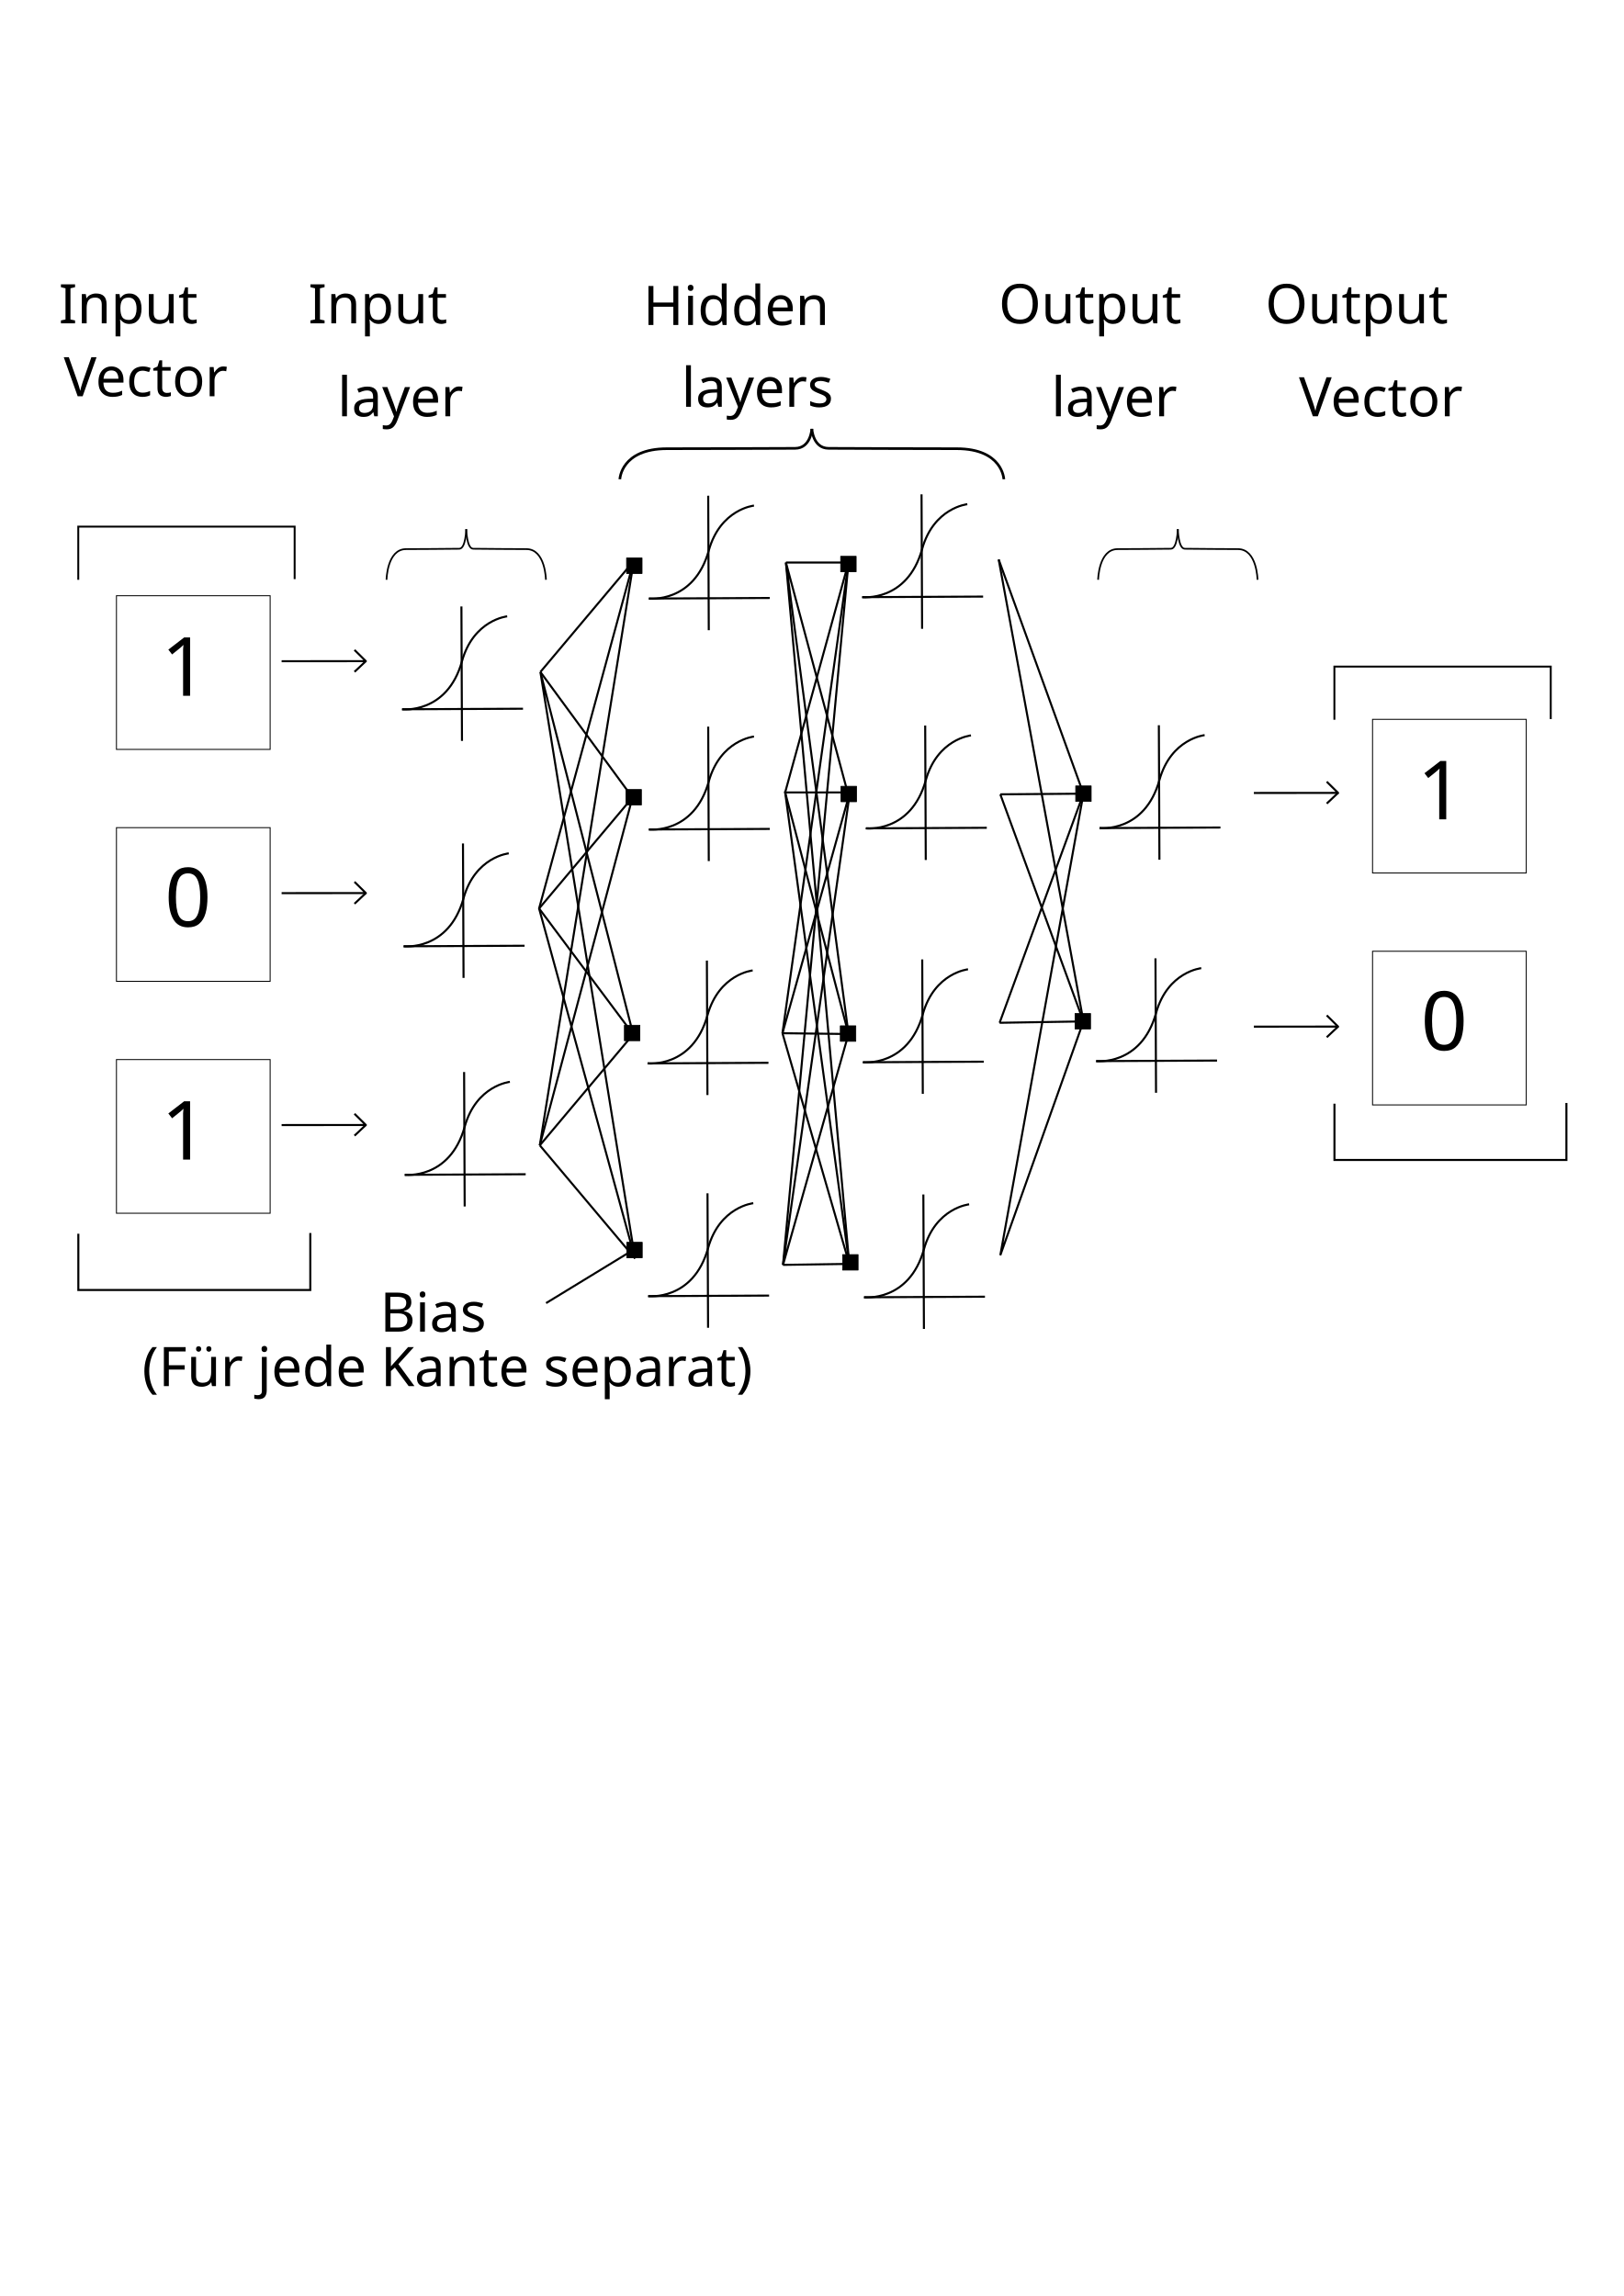
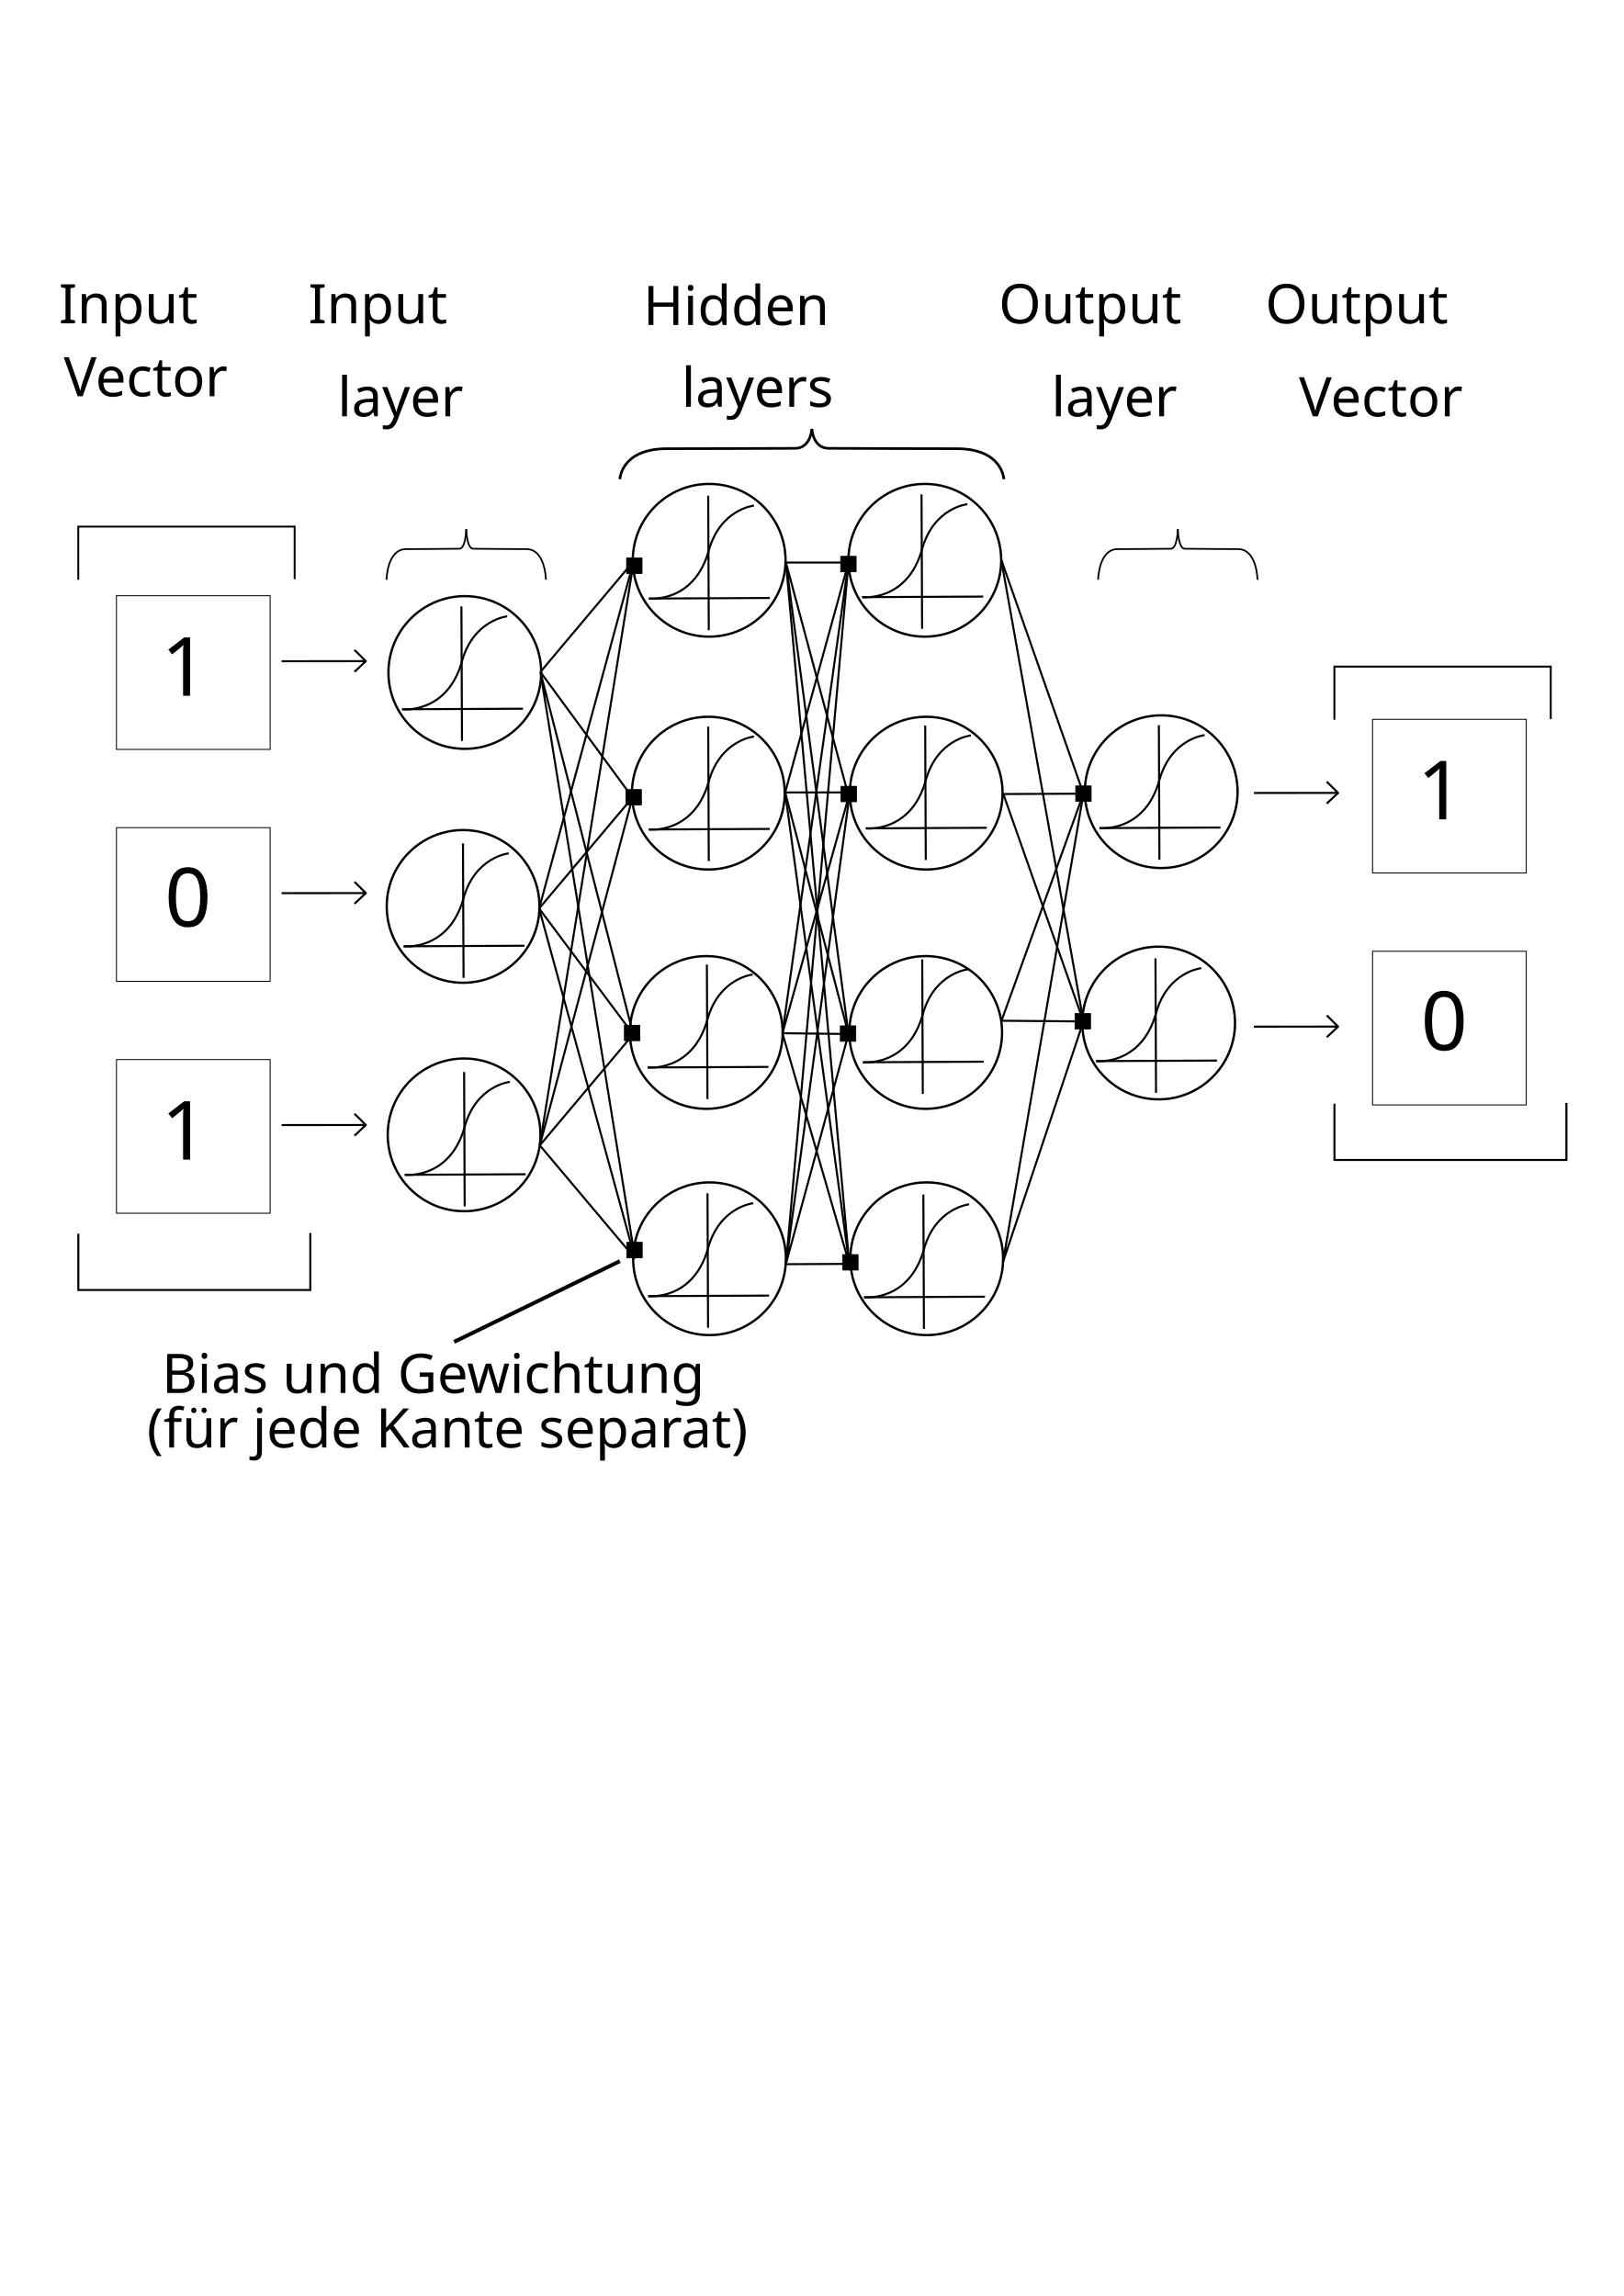
<svg xmlns="http://www.w3.org/2000/svg" id="svg8" version="1.1" viewBox="0 0 210 297" height="297mm" width="210mm">
  <defs id="defs2" />
  <g id="layer1">
    <ellipse id="path10" cx="60" cy="87" style="fill:none;fill-opacity:1;stroke:#000000;stroke-width:0.488;stroke-miterlimit:4;stroke-dasharray:none;stroke-opacity:1" r="9.756" />
    <ellipse id="path10-0" cx="60" cy="117" style="fill:none;fill-opacity:1;stroke:#000000;stroke-width:0.488;stroke-miterlimit:4;stroke-dasharray:none;stroke-opacity:1" r="9.756" />
    <ellipse id="path10-7" cx="60" cy="147" style="fill:none;fill-opacity:1;stroke:#000000;stroke-width:0.488;stroke-miterlimit:4;stroke-dasharray:none;stroke-opacity:1" r="9.756" />
    <flowRoot xml:space="preserve" id="flowRoot4541" style="font-style:normal;font-weight:normal;font-size:40px;line-height:1;font-family:sans-serif;letter-spacing:0px;word-spacing:0px;fill:#000000;fill-opacity:1;stroke:none" transform="scale(0.2645833)">
      <flowRegion id="flowRegion4543">
        <rect id="rect4545" width="68.571" height="40" x="198.571" y="221.091" />
      </flowRegion>
      <flowPara id="flowPara4547">Input </flowPara>
    </flowRoot>
    <text xml:space="preserve" style="font-style:normal;font-weight:normal;font-size:12.031px;line-height:1;font-family:sans-serif;letter-spacing:0px;word-spacing:0px;fill:#000000;fill-opacity:1;stroke:none;stroke-width:0.301" x="59.606" y="41.823" id="text4551">
      <tspan id="tspan4549" x="60.73" y="41.823" style="font-style:normal;font-variant:normal;font-weight:normal;font-stretch:normal;font-size:7.056px;line-height:0;font-family:sans-serif;-inkscape-font-specification:'sans-serif, Normal';font-variant-ligatures:normal;font-variant-caps:normal;font-variant-numeric:normal;font-feature-settings:normal;text-align:center;writing-mode:lr-tb;text-anchor:middle;stroke-width:0.301">Input </tspan>
      <tspan x="59.606" y="53.853" style="font-style:normal;font-variant:normal;font-weight:normal;font-stretch:normal;font-size:7.056px;line-height:0;font-family:sans-serif;-inkscape-font-specification:'sans-serif, Normal';font-variant-ligatures:normal;font-variant-caps:normal;font-variant-numeric:normal;font-feature-settings:normal;text-align:center;writing-mode:lr-tb;text-anchor:middle;stroke-width:0.301" id="tspan4553">layer</tspan>
    </text>
    <path style="fill:none;stroke:#000000;stroke-width:0.247px;stroke-linecap:butt;stroke-linejoin:miter;stroke-opacity:1" d="m 10.123,75 v -6.877 h 27.984 v 6.789" id="path4555" />
    <path style="fill:none;stroke:#000000;stroke-width:0.265px;stroke-linecap:butt;stroke-linejoin:miter;stroke-opacity:1" d="m 40.132,159.496 v 7.372 h -30 v -7.278" id="path4555-5" />
    <rect style="fill:none;fill-opacity:1;stroke:#000000;stroke-width:0.122;stroke-miterlimit:4;stroke-dasharray:none;stroke-opacity:1" id="rect4591" width="19.878" height="19.878" x="15.061" y="77.061" />
    <rect style="fill:none;fill-opacity:1;stroke:#000000;stroke-width:0.122;stroke-miterlimit:4;stroke-dasharray:none;stroke-opacity:1" id="rect4591-4" width="19.878" height="19.878" x="15.061" y="107.061" />
    <rect style="fill:none;fill-opacity:1;stroke:#000000;stroke-width:0.122;stroke-miterlimit:4;stroke-dasharray:none;stroke-opacity:1" id="rect4591-8" width="19.878" height="19.878" x="15.061" y="137.061" />
    <text xml:space="preserve" style="font-style:normal;font-weight:normal;font-size:10.583px;line-height:1;font-family:sans-serif;letter-spacing:0px;word-spacing:0px;fill:#000000;fill-opacity:1;stroke:none;stroke-width:0.265" x="20.837" y="90" id="text4616">
      <tspan id="tspan4614" x="20.837" y="90" style="stroke-width:0.265">1</tspan>
    </text>
    <text xml:space="preserve" style="font-style:normal;font-weight:normal;font-size:10.583px;line-height:1;font-family:sans-serif;letter-spacing:0px;word-spacing:0px;fill:#000000;fill-opacity:1;stroke:none;stroke-width:0.265" x="21.302" y="119.85" id="text4620">
      <tspan id="tspan4618" x="21.302" y="119.85" style="font-size:10.583px;stroke-width:0.265">0</tspan>
    </text>
    <text xml:space="preserve" style="font-style:normal;font-weight:normal;font-size:10.583px;line-height:1;font-family:sans-serif;letter-spacing:0px;word-spacing:0px;fill:#000000;fill-opacity:1;stroke:none;stroke-width:0.265" x="20.837" y="150" id="text4624">
      <tspan id="tspan4622" x="20.837" y="150" style="stroke-width:0.265">1</tspan>
    </text>
    <text xml:space="preserve" style="font-style:normal;font-weight:normal;font-size:9.438px;line-height:1;font-family:sans-serif;letter-spacing:0px;word-spacing:0px;fill:#000000;fill-opacity:1;stroke:none;stroke-width:0.236" x="24.978" y="41.823" id="text4628">
      <tspan id="tspan4626" x="26.102" y="41.823" style="font-style:normal;font-variant:normal;font-weight:normal;font-stretch:normal;font-size:7.056px;font-family:sans-serif;-inkscape-font-specification:'sans-serif, Normal';font-variant-ligatures:normal;font-variant-caps:normal;font-variant-numeric:normal;font-feature-settings:normal;text-align:center;writing-mode:lr-tb;text-anchor:middle;stroke-width:0.236">Input </tspan>
      <tspan x="24.978" y="51.26" style="font-style:normal;font-variant:normal;font-weight:normal;font-stretch:normal;font-size:7.056px;font-family:sans-serif;-inkscape-font-specification:'sans-serif, Normal';font-variant-ligatures:normal;font-variant-caps:normal;font-variant-numeric:normal;font-feature-settings:normal;text-align:center;writing-mode:lr-tb;text-anchor:middle;stroke-width:0.236" id="tspan4630">Vector</tspan>
    </text>
    <ellipse id="path10-2" cx="91.635" cy="102.34" style="fill:none;fill-opacity:1;stroke:#000000;stroke-width:0.488;stroke-miterlimit:4;stroke-dasharray:none;stroke-opacity:1" r="9.756" />
    <ellipse id="path10-0-7" cx="91.635" cy="132.34" style="fill:none;fill-opacity:1;stroke:#000000;stroke-width:0.488;stroke-miterlimit:4;stroke-dasharray:none;stroke-opacity:1" r="9.756" />
    <ellipse id="path10-7-7" cx="91.635" cy="162.34" style="fill:none;fill-opacity:1;stroke:#000000;stroke-width:0.488;stroke-miterlimit:4;stroke-dasharray:none;stroke-opacity:1" r="9.756" />
    <ellipse id="path10-9" cx="119.55" cy="102.34" style="fill:none;fill-opacity:1;stroke:#000000;stroke-width:0.488;stroke-miterlimit:4;stroke-dasharray:none;stroke-opacity:1" r="9.756" />
    <ellipse id="path10-0-8" cx="119.55" cy="132.34" style="fill:none;fill-opacity:1;stroke:#000000;stroke-width:0.488;stroke-miterlimit:4;stroke-dasharray:none;stroke-opacity:1" r="9.756" />
    <ellipse id="path10-7-1" cx="119.55" cy="162.34" style="fill:none;fill-opacity:1;stroke:#000000;stroke-width:0.488;stroke-miterlimit:4;stroke-dasharray:none;stroke-opacity:1" r="9.756" />
    <ellipse id="path10-2-0" cx="91.635" cy="72.262" style="fill:none;fill-opacity:1;stroke:#000000;stroke-width:0.488;stroke-miterlimit:4;stroke-dasharray:none;stroke-opacity:1" r="9.756" />
    <ellipse id="path10-9-7" cx="119.55" cy="72.262" style="fill:none;fill-opacity:1;stroke:#000000;stroke-width:0.488;stroke-miterlimit:4;stroke-dasharray:none;stroke-opacity:1" r="9.756" />
    <path style="fill:none;stroke:#000000;stroke-width:0.265px;stroke-linecap:butt;stroke-linejoin:miter;stroke-opacity:1" d="M 69.892,86.921 81.97,72.561" id="path4700" />
    <path style="fill:none;stroke:#000000;stroke-width:0.265px;stroke-linecap:butt;stroke-linejoin:miter;stroke-opacity:1" d="M 69.724,117.518 81.802,103.158" id="path4700-6" />
    <path style="fill:none;stroke:#000000;stroke-width:0.265px;stroke-linecap:butt;stroke-linejoin:miter;stroke-opacity:1" d="M 69.816,148.157 81.894,133.797" id="path4700-0" />
    <path style="fill:none;stroke:#000000;stroke-width:0.265px;stroke-linecap:butt;stroke-linejoin:miter;stroke-opacity:1" d="M 69.892,86.921 81.802,103.158" id="path4738" />
    <path style="fill:none;stroke:#000000;stroke-width:0.265px;stroke-linecap:butt;stroke-linejoin:miter;stroke-opacity:1" d="M 69.724,117.518 Z" id="path4740" />
    <path style="fill:none;stroke:#000000;stroke-width:0.265px;stroke-linecap:butt;stroke-linejoin:miter;stroke-opacity:1" d="m 69.724,117.518 12.17,16.279" id="path4742" />
    <path style="fill:none;stroke:#000000;stroke-width:0.265px;stroke-linecap:butt;stroke-linejoin:miter;stroke-opacity:1" d="M 69.816,148.157 82.128,162.784" id="path4744" />
    <path style="fill:none;stroke:#000000;stroke-width:0.265px;stroke-linecap:butt;stroke-linejoin:miter;stroke-opacity:1" d="M 81.894,133.797 69.892,86.921 82.128,162.784" id="path4746" />
    <path style="fill:none;stroke:#000000;stroke-width:0.265px;stroke-linecap:butt;stroke-linejoin:miter;stroke-opacity:1" d="M 81.97,72.561 69.724,117.518 82.128,162.784" id="path4748" />
    <path style="fill:none;stroke:#000000;stroke-width:0.265px;stroke-linecap:butt;stroke-linejoin:miter;stroke-opacity:1" d="M 69.816,148.157 81.802,103.158" id="path4750" />
    <path style="fill:none;stroke:#000000;stroke-width:0.265px;stroke-linecap:butt;stroke-linejoin:miter;stroke-opacity:1" d="M 69.816,148.157 81.97,72.561" id="path4752" />
    <path style="fill:none;stroke:#000000;stroke-width:0.265px;stroke-linecap:butt;stroke-linejoin:miter;stroke-opacity:1" d="m 101.648,72.767 h 8.091" id="path4754" />
    <path style="fill:none;stroke:#000000;stroke-width:0.265px;stroke-linecap:butt;stroke-linejoin:miter;stroke-opacity:1" d="m 109.841,103.312 -8.193,-30.545 8.091,60.989" id="path4756" />
    <path style="fill:none;stroke:#000000;stroke-width:0.265px;stroke-linecap:butt;stroke-linejoin:miter;stroke-opacity:1" d="m 101.648,72.767 8.193,90.725" id="path4758" />
    <path style="fill:none;stroke:#000000;stroke-width:0.265px;stroke-linecap:butt;stroke-linejoin:miter;stroke-opacity:1" d="m 101.547,102.503 8.193,-29.736" id="path4760" />
    <path style="fill:none;stroke:#000000;stroke-width:0.265px;stroke-linecap:butt;stroke-linejoin:miter;stroke-opacity:1" d="M 109.917,102.503 H 101.547 l 8.193,31.253" id="path4762" />
    <path style="fill:none;stroke:#000000;stroke-width:0.265px;stroke-linecap:butt;stroke-linejoin:miter;stroke-opacity:1" d="m 101.547,102.503 8.294,60.989" id="path4764" />
    <path style="fill:none;stroke:#000000;stroke-width:0.265px;stroke-linecap:butt;stroke-linejoin:miter;stroke-opacity:1" d="m 109.74,133.756 -8.541,-0.104 v 0" id="path4766" />
    <path style="fill:none;stroke:#000000;stroke-width:0.265px;stroke-linecap:butt;stroke-linejoin:miter;stroke-opacity:1" d="m 101.199,133.652 8.718,-31.149" id="path4768" />
    <path style="fill:none;stroke:#000000;stroke-width:0.265px;stroke-linecap:butt;stroke-linejoin:miter;stroke-opacity:1" d="m 101.199,133.652 8.541,-60.885" id="path4770" />
-     <path style="fill:none;stroke:#000000;stroke-width:0.265px;stroke-linecap:butt;stroke-linejoin:miter;stroke-opacity:1" d="m 101.199,133.652 8.642,29.84 -8.57,0.126 v 0" id="path4772" />
-     <path style="fill:none;stroke:#000000;stroke-width:0.265px;stroke-linecap:butt;stroke-linejoin:miter;stroke-opacity:1" d="m 109.74,133.756 -8.469,29.862 8.646,-61.115" id="path4774" />
-     <path style="fill:none;stroke:#000000;stroke-width:0.265px;stroke-linecap:butt;stroke-linejoin:miter;stroke-opacity:1" d="m 101.27,163.618 8.469,-90.851" id="path4776" />
+     <path style="fill:none;stroke:#000000;stroke-width:0.265px;stroke-linecap:butt;stroke-linejoin:miter;stroke-opacity:1" d="m 101.199,133.652 8.642,29.84 -8.272,0.038" id="path4772" />
+     <path style="fill:none;stroke:#000000;stroke-width:0.265px;stroke-linecap:butt;stroke-linejoin:miter;stroke-opacity:1" d="m 109.74,133.756 -8.078,29.669 8.255,-60.922" id="path4774" />
+     <path style="fill:none;stroke:#000000;stroke-width:0.265px;stroke-linecap:butt;stroke-linejoin:miter;stroke-opacity:1" d="m 101.662,163.425 8.078,-90.658" id="path4776" />
    <path style="fill:none;stroke:#000000;stroke-width:0.341px;stroke-linecap:butt;stroke-linejoin:miter;stroke-opacity:1" d="m 80.17,61.994 c 0,0 0.135,-3.952 6.089,-3.952 4.107,0 12.047,-0.03 16.576,-0.048 2.036,-0.008 2.165,-2.523 2.165,-2.523" id="path4782" />
    <path style="fill:none;stroke:#000000;stroke-width:0.341px;stroke-linecap:butt;stroke-linejoin:miter;stroke-opacity:1" d="m 129.83,61.994 c 0,0 -0.135,-3.952 -6.089,-3.952 -4.108,0 -12.047,-0.03 -16.576,-0.048 C 105.129,57.986 105,55.471 105,55.471" id="path4782-0" />
    <text xml:space="preserve" style="font-style:normal;font-weight:normal;font-size:10.583px;line-height:1;font-family:sans-serif;letter-spacing:0px;word-spacing:0px;fill:#000000;fill-opacity:1;stroke:none;stroke-width:0.265" x="104.846" y="42.04" id="text4806">
      <tspan id="tspan4804" x="104.846" y="42.04" style="font-style:normal;font-variant:normal;font-weight:normal;font-stretch:normal;font-size:7.056px;font-family:sans-serif;-inkscape-font-specification:'sans-serif, Normal';font-variant-ligatures:normal;font-variant-caps:normal;font-variant-numeric:normal;font-feature-settings:normal;text-align:center;writing-mode:lr-tb;text-anchor:middle;stroke-width:0.265">Hidden</tspan>
      <tspan x="104.846" y="52.623" style="font-style:normal;font-variant:normal;font-weight:normal;font-stretch:normal;font-size:7.056px;font-family:sans-serif;-inkscape-font-specification:'sans-serif, Normal';font-variant-ligatures:normal;font-variant-caps:normal;font-variant-numeric:normal;font-feature-settings:normal;text-align:center;writing-mode:lr-tb;text-anchor:middle;stroke-width:0.265" id="tspan4808">layers</tspan>
    </text>
    <ellipse id="path10-70" cx="150" cy="102.34" style="fill:none;fill-opacity:1;stroke:#000000;stroke-width:0.488;stroke-miterlimit:4;stroke-dasharray:none;stroke-opacity:1" r="9.756" />
    <ellipse id="path10-04" cx="150" cy="132.34" style="fill:none;fill-opacity:1;stroke:#000000;stroke-width:0.488;stroke-miterlimit:4;stroke-dasharray:none;stroke-opacity:1" r="9.756" />
-     <path style="fill:none;stroke:#000000;stroke-width:0.265px;stroke-linecap:butt;stroke-linejoin:miter;stroke-opacity:1" d="m 129.375,102.75 10.75,-0.083 v 0" id="path184" />
-     <path style="fill:none;stroke:#000000;stroke-width:0.265px;stroke-linecap:butt;stroke-linejoin:miter;stroke-opacity:1" d="M 129.165,72.376 140.125,102.667" id="path186" />
-     <path style="fill:none;stroke:#000000;stroke-width:0.265px;stroke-linecap:butt;stroke-linejoin:miter;stroke-opacity:1" d="m 129.283,132.303 10.842,-0.177" id="path188" />
-     <path style="fill:none;stroke:#000000;stroke-width:0.265px;stroke-linecap:butt;stroke-linejoin:miter;stroke-opacity:1" d="M 129.283,132.303 140.125,102.667" id="path190" />
-     <path style="fill:none;stroke:#000000;stroke-width:0.265px;stroke-linecap:butt;stroke-linejoin:miter;stroke-opacity:1" d="M 140.125,132.126 129.375,162.375 l 10.75,-59.708" id="path192" />
-     <path style="fill:none;stroke:#000000;stroke-width:0.265px;stroke-linecap:butt;stroke-linejoin:miter;stroke-opacity:1" d="m 129.165,72.376 10.96,59.751" id="path194" />
+     <path style="fill:none;stroke:#000000;stroke-width:0.265px;stroke-linecap:butt;stroke-linejoin:miter;stroke-opacity:1" d="m 129.615,102.715 10.51,-0.048 v 0" id="path184" />
+     <path style="fill:none;stroke:#000000;stroke-width:0.265px;stroke-linecap:butt;stroke-linejoin:miter;stroke-opacity:1" d="M 129.492,72.387 140.125,102.667" id="path186" />
+     <path style="fill:none;stroke:#000000;stroke-width:0.265px;stroke-linecap:butt;stroke-linejoin:miter;stroke-opacity:1" d="m 129.531,132.038 10.594,0.088" id="path188" />
+     <path style="fill:none;stroke:#000000;stroke-width:0.265px;stroke-linecap:butt;stroke-linejoin:miter;stroke-opacity:1" d="M 129.531,132.038 140.125,102.667" id="path190" />
+     <path style="fill:none;stroke:#000000;stroke-width:0.265px;stroke-linecap:butt;stroke-linejoin:miter;stroke-opacity:1" d="M 140.125,132.126 129.722,163.251 140.125,102.667" id="path192" />
+     <path style="fill:none;stroke:#000000;stroke-width:0.265px;stroke-linecap:butt;stroke-linejoin:miter;stroke-opacity:1" d="m 129.492,72.387 10.633,59.739" id="path194" />
    <path style="fill:none;stroke:#000000;stroke-width:0.22px;stroke-linecap:butt;stroke-linejoin:miter;stroke-opacity:1" d="m 49.992,74.998 c 0,0 0.056,-3.967 2.528,-3.967 1.705,0 5.001,-0.03 6.881,-0.049 0.845,-0.008 0.899,-2.533 0.899,-2.533" id="path4782-04" />
    <path style="fill:none;stroke:#000000;stroke-width:0.22px;stroke-linecap:butt;stroke-linejoin:miter;stroke-opacity:1" d="m 70.607,74.998 c 0,0 -0.056,-3.967 -2.528,-3.967 -1.705,0 -5.001,-0.03 -6.881,-0.049 -0.845,-0.008 -0.899,-2.533 -0.899,-2.533" id="path4782-0-2" />
    <path style="fill:none;stroke:#000000;stroke-width:0.22px;stroke-linecap:butt;stroke-linejoin:miter;stroke-opacity:1" d="m 142.026,74.998 c 0,0 0.056,-3.967 2.528,-3.967 1.705,0 5.001,-0.03 6.881,-0.049 0.845,-0.008 0.899,-2.533 0.899,-2.533" id="path4782-04-2" />
    <path style="fill:none;stroke:#000000;stroke-width:0.22px;stroke-linecap:butt;stroke-linejoin:miter;stroke-opacity:1" d="m 162.641,74.998 c 0,0 -0.056,-3.967 -2.528,-3.967 -1.705,0 -5.001,-0.03 -6.881,-0.049 -0.845,-0.008 -0.899,-2.533 -0.899,-2.533" id="path4782-0-2-2" />
    <text xml:space="preserve" style="font-style:normal;font-weight:normal;font-size:12.031px;line-height:1;font-family:sans-serif;letter-spacing:0px;word-spacing:0px;fill:#000000;fill-opacity:1;stroke:none;stroke-width:0.301" x="151.937" y="41.823" id="text4551-0">
      <tspan id="tspan4549-5" x="151.937" y="41.823" style="font-style:normal;font-variant:normal;font-weight:normal;font-stretch:normal;font-size:7.056px;line-height:0;font-family:sans-serif;-inkscape-font-specification:'sans-serif, Normal';font-variant-ligatures:normal;font-variant-caps:normal;font-variant-numeric:normal;font-feature-settings:normal;text-align:center;writing-mode:lr-tb;text-anchor:middle;stroke-width:0.301">Output</tspan>
      <tspan x="151.937" y="53.853" style="font-style:normal;font-variant:normal;font-weight:normal;font-stretch:normal;font-size:7.056px;line-height:0;font-family:sans-serif;-inkscape-font-specification:'sans-serif, Normal';font-variant-ligatures:normal;font-variant-caps:normal;font-variant-numeric:normal;font-feature-settings:normal;text-align:center;writing-mode:lr-tb;text-anchor:middle;stroke-width:0.301" id="tspan4553-5">layer</tspan>
    </text>
    <path id="path1994" title="sin(x)" d=" M 13.671 196.581 C 15.455 226.745 17.24 269.072 19.025 245.669 C 20.809 222.266 22.594 167.948 24.378 182.766 C 26.163 197.583 27.948 259.469 29.732 254.429 C 31.517 249.388 33.301 184.907 35.086 179.765 C 36.871 174.624 38.655 236.518 40.44 251.428 C 42.224 266.339 44.009 212.006 45.794 188.525 C 47.578 165.044 49.363 207.449 51.147 237.613" style="stroke-width:0.265;fill:none" />
-     <path style="fill:none;stroke:#000000;stroke-width:0.265px;stroke-linecap:butt;stroke-linejoin:miter;stroke-opacity:1" d="m 91.425,124.253 0.073,17.393" id="path3700" />
-     <path style="fill:none;stroke:#000000;stroke-width:0.265px;stroke-linecap:butt;stroke-linejoin:miter;stroke-opacity:1" d="m 83.751,137.554 15.639,-0.073" id="path3704" />
-     <path style="fill:none;stroke:#000000;stroke-width:0.265px;stroke-linecap:butt;stroke-linejoin:miter;stroke-opacity:1" d="m 83.751,137.554 c 0,0 5.828,0.668 7.747,-6.212 1.498,-5.371 5.847,-5.81 5.847,-5.81" id="path3710" />
+     <path style="fill:none;stroke:#000000;stroke-width:0.265px;stroke-linecap:butt;stroke-linejoin:miter;stroke-opacity:1" d="m 91.425,124.782 0.073,17.393" id="path3700" />
+     <path style="fill:none;stroke:#000000;stroke-width:0.265px;stroke-linecap:butt;stroke-linejoin:miter;stroke-opacity:1" d="m 83.751,138.083 15.639,-0.073" id="path3704" />
+     <path style="fill:none;stroke:#000000;stroke-width:0.265px;stroke-linecap:butt;stroke-linejoin:miter;stroke-opacity:1" d="m 83.751,138.083 c 0,0 5.828,0.668 7.747,-6.212 1.498,-5.371 5.847,-5.81 5.847,-5.81" id="path3710" />
    <path style="fill:none;stroke:#000000;stroke-width:0.265px;stroke-linecap:butt;stroke-linejoin:miter;stroke-opacity:1" d="m 91.596,93.997 0.073,17.393" id="path3700-2" />
    <path style="fill:none;stroke:#000000;stroke-width:0.265px;stroke-linecap:butt;stroke-linejoin:miter;stroke-opacity:1" d="m 83.922,107.298 15.639,-0.073" id="path3704-9" />
    <path style="fill:none;stroke:#000000;stroke-width:0.265px;stroke-linecap:butt;stroke-linejoin:miter;stroke-opacity:1" d="m 83.922,107.298 c 0,0 5.828,0.668 7.747,-6.212 1.498,-5.371 5.847,-5.81 5.847,-5.81" id="path3710-0" />
    <path style="fill:none;stroke:#000000;stroke-width:0.265px;stroke-linecap:butt;stroke-linejoin:miter;stroke-opacity:1" d="m 91.596,64.124 0.073,17.393" id="path3700-28" />
    <path style="fill:none;stroke:#000000;stroke-width:0.265px;stroke-linecap:butt;stroke-linejoin:miter;stroke-opacity:1" d="m 83.922,77.425 15.639,-0.073" id="path3704-3" />
    <path style="fill:none;stroke:#000000;stroke-width:0.265px;stroke-linecap:butt;stroke-linejoin:miter;stroke-opacity:1" d="m 83.922,77.425 c 0,0 5.828,0.668 7.747,-6.212 1.498,-5.371 5.847,-5.81 5.847,-5.81" id="path3710-8" />
    <path style="fill:none;stroke:#000000;stroke-width:0.265px;stroke-linecap:butt;stroke-linejoin:miter;stroke-opacity:1" d="m 119.186,63.943 0.073,17.393" id="path3700-0" />
    <path style="fill:none;stroke:#000000;stroke-width:0.265px;stroke-linecap:butt;stroke-linejoin:miter;stroke-opacity:1" d="m 111.512,77.244 15.639,-0.073" id="path3704-4" />
    <path style="fill:none;stroke:#000000;stroke-width:0.265px;stroke-linecap:butt;stroke-linejoin:miter;stroke-opacity:1" d="m 111.512,77.244 c 0,0 5.828,0.668 7.747,-6.212 1.498,-5.371 5.847,-5.81 5.847,-5.81" id="path3710-09" />
    <path style="fill:none;stroke:#000000;stroke-width:0.265px;stroke-linecap:butt;stroke-linejoin:miter;stroke-opacity:1" d="m 119.659,93.851 0.073,17.393" id="path3700-1" />
    <path style="fill:none;stroke:#000000;stroke-width:0.265px;stroke-linecap:butt;stroke-linejoin:miter;stroke-opacity:1" d="m 111.986,107.152 15.639,-0.073" id="path3704-96" />
    <path style="fill:none;stroke:#000000;stroke-width:0.265px;stroke-linecap:butt;stroke-linejoin:miter;stroke-opacity:1" d="m 111.986,107.152 c 0,0 5.828,0.668 7.747,-6.212 1.498,-5.371 5.847,-5.81 5.847,-5.81" id="path3710-2" />
    <path style="fill:none;stroke:#000000;stroke-width:0.265px;stroke-linecap:butt;stroke-linejoin:miter;stroke-opacity:1" d="m 119.276,124.107 0.073,17.393" id="path3700-5" />
    <path style="fill:none;stroke:#000000;stroke-width:0.265px;stroke-linecap:butt;stroke-linejoin:miter;stroke-opacity:1" d="m 111.603,137.408 15.639,-0.073" id="path3704-44" />
    <path style="fill:none;stroke:#000000;stroke-width:0.265px;stroke-linecap:butt;stroke-linejoin:miter;stroke-opacity:1" d="m 111.603,137.408 c 0,0 5.828,0.668 7.747,-6.212 1.498,-5.371 5.847,-5.81 5.847,-5.81" id="path3710-9" />
    <path style="fill:none;stroke:#000000;stroke-width:0.265px;stroke-linecap:butt;stroke-linejoin:miter;stroke-opacity:1" d="m 149.88,93.816 0.073,17.393" id="path3700-9" />
    <path style="fill:none;stroke:#000000;stroke-width:0.265px;stroke-linecap:butt;stroke-linejoin:miter;stroke-opacity:1" d="m 142.206,107.117 15.639,-0.073" id="path3704-36" />
    <path style="fill:none;stroke:#000000;stroke-width:0.265px;stroke-linecap:butt;stroke-linejoin:miter;stroke-opacity:1" d="m 142.206,107.117 c 0,0 5.828,0.668 7.747,-6.212 1.498,-5.371 5.847,-5.81 5.847,-5.81" id="path3710-05" />
    <path style="fill:none;stroke:#000000;stroke-width:0.265px;stroke-linecap:butt;stroke-linejoin:miter;stroke-opacity:1" d="m 149.441,123.961 0.073,17.393" id="path3700-02" />
    <path style="fill:none;stroke:#000000;stroke-width:0.265px;stroke-linecap:butt;stroke-linejoin:miter;stroke-opacity:1" d="m 141.768,137.261 15.639,-0.073" id="path3704-94" />
    <path style="fill:none;stroke:#000000;stroke-width:0.265px;stroke-linecap:butt;stroke-linejoin:miter;stroke-opacity:1" d="m 141.768,137.261 c 0,0 5.828,0.668 7.747,-6.212 1.498,-5.371 5.847,-5.81 5.847,-5.81" id="path3710-3" />
    <path style="fill:none;stroke:#000000;stroke-width:0.265px;stroke-linecap:butt;stroke-linejoin:miter;stroke-opacity:1" d="m 119.422,154.509 0.073,17.393" id="path3700-51" />
    <path style="fill:none;stroke:#000000;stroke-width:0.265px;stroke-linecap:butt;stroke-linejoin:miter;stroke-opacity:1" d="m 111.749,167.809 15.639,-0.073" id="path3704-7" />
    <path style="fill:none;stroke:#000000;stroke-width:0.265px;stroke-linecap:butt;stroke-linejoin:miter;stroke-opacity:1" d="m 111.749,167.809 c 0,0 5.828,0.668 7.747,-6.212 1.498,-5.371 5.847,-5.81 5.847,-5.81" id="path3710-4" />
    <path style="fill:none;stroke:#000000;stroke-width:0.265px;stroke-linecap:butt;stroke-linejoin:miter;stroke-opacity:1" d="m 91.505,154.362 0.073,17.393" id="path3700-3" />
    <path style="fill:none;stroke:#000000;stroke-width:0.265px;stroke-linecap:butt;stroke-linejoin:miter;stroke-opacity:1" d="m 83.832,167.663 15.639,-0.073" id="path3704-1" />
    <path style="fill:none;stroke:#000000;stroke-width:0.265px;stroke-linecap:butt;stroke-linejoin:miter;stroke-opacity:1" d="m 83.832,167.663 c 0,0 5.828,0.668 7.747,-6.212 1.498,-5.371 5.847,-5.81 5.847,-5.81" id="path3710-46" />
    <path style="fill:none;stroke:#000000;stroke-width:0.265px;stroke-linecap:butt;stroke-linejoin:miter;stroke-opacity:1" d="m 60.025,138.668 0.073,17.393" id="path3700-94" />
    <path style="fill:none;stroke:#000000;stroke-width:0.265px;stroke-linecap:butt;stroke-linejoin:miter;stroke-opacity:1" d="m 52.351,151.968 15.639,-0.073" id="path3704-2" />
    <path style="fill:none;stroke:#000000;stroke-width:0.265px;stroke-linecap:butt;stroke-linejoin:miter;stroke-opacity:1" d="m 52.351,151.968 c 0,0 5.828,0.668 7.747,-6.212 1.498,-5.371 5.847,-5.81 5.847,-5.81" id="path3710-26" />
    <path style="fill:none;stroke:#000000;stroke-width:0.265px;stroke-linecap:butt;stroke-linejoin:miter;stroke-opacity:1" d="m 59.879,109.107 0.073,17.393" id="path3700-4" />
    <path style="fill:none;stroke:#000000;stroke-width:0.265px;stroke-linecap:butt;stroke-linejoin:miter;stroke-opacity:1" d="m 52.205,122.408 15.639,-0.073" id="path3704-12" />
    <path style="fill:none;stroke:#000000;stroke-width:0.265px;stroke-linecap:butt;stroke-linejoin:miter;stroke-opacity:1" d="m 52.205,122.408 c 0,0 5.828,0.668 7.747,-6.212 1.498,-5.371 5.847,-5.81 5.847,-5.81" id="path3710-88" />
    <path style="fill:none;stroke:#000000;stroke-width:0.265px;stroke-linecap:butt;stroke-linejoin:miter;stroke-opacity:1" d="m 59.677,78.448 0.073,17.393" id="path3700-92" />
    <path style="fill:none;stroke:#000000;stroke-width:0.265px;stroke-linecap:butt;stroke-linejoin:miter;stroke-opacity:1" d="m 52.003,91.749 15.639,-0.073" id="path3704-8" />
    <path style="fill:none;stroke:#000000;stroke-width:0.265px;stroke-linecap:butt;stroke-linejoin:miter;stroke-opacity:1" d="m 52.003,91.749 c 0,0 5.828,0.668 7.747,-6.212 1.498,-5.371 5.847,-5.81 5.847,-5.81" id="path3710-886" />
    <g id="g3893" transform="translate(0.64897,0.6250504)">
      <path id="path3843" d="m 35.907,84.908 10.761,-0.009 -1.374,-1.357" style="fill:none;stroke:#000000;stroke-width:0.265px;stroke-linecap:square;stroke-linejoin:round;stroke-opacity:1;paint-order:markers fill stroke" />
      <path id="path3855" d="m 46.668,84.898 -1.467,1.38 v 0" style="fill:none;stroke:#000000;stroke-width:0.265px;stroke-linecap:butt;stroke-linejoin:bevel;stroke-opacity:1" />
    </g>
    <g id="g3889" transform="translate(0.396875,-1.659622)">
      <path id="path3843-8" d="m 36.159,117.192 10.761,-0.009 -1.374,-1.357" style="fill:none;stroke:#000000;stroke-width:0.265px;stroke-linecap:square;stroke-linejoin:round;stroke-opacity:1;paint-order:markers fill stroke" />
      <path id="path3855-3" d="m 46.92,117.183 -1.467,1.38 v 0" style="fill:none;stroke:#000000;stroke-width:0.265px;stroke-linecap:butt;stroke-linejoin:bevel;stroke-opacity:1" />
    </g>
    <g id="g3885" transform="translate(0,-2.020562)">
      <path id="path3843-83" d="m 36.556,147.553 10.761,-0.009 -1.374,-1.357" style="fill:none;stroke:#000000;stroke-width:0.265px;stroke-linecap:square;stroke-linejoin:round;stroke-opacity:1;paint-order:markers fill stroke" />
      <path id="path3855-33" d="m 47.317,147.544 -1.467,1.38 v 0" style="fill:none;stroke:#000000;stroke-width:0.265px;stroke-linecap:butt;stroke-linejoin:bevel;stroke-opacity:1" />
    </g>
    <path style="fill:none;stroke:#000000;stroke-width:0.247px;stroke-linecap:butt;stroke-linejoin:miter;stroke-opacity:1" d="m 172.581,93.104 v -6.877 h 27.984 v 6.789" id="path4555-8" />
    <path style="fill:none;stroke:#000000;stroke-width:0.265px;stroke-linecap:butt;stroke-linejoin:miter;stroke-opacity:1" d="m 202.59,142.675 v 7.372 h -30 v -7.278" id="path4555-5-0" />
    <rect style="fill:none;fill-opacity:1;stroke:#000000;stroke-width:0.122;stroke-miterlimit:4;stroke-dasharray:none;stroke-opacity:1" id="rect4591-47" width="19.878" height="19.878" x="177.518" y="93.049" />
    <rect style="fill:none;fill-opacity:1;stroke:#000000;stroke-width:0.122;stroke-miterlimit:4;stroke-dasharray:none;stroke-opacity:1" id="rect4591-4-6" width="19.878" height="19.878" x="177.518" y="123.049" />
    <text xml:space="preserve" style="font-style:normal;font-weight:normal;font-size:10.583px;line-height:1;font-family:sans-serif;letter-spacing:0px;word-spacing:0px;fill:#000000;fill-opacity:1;stroke:none;stroke-width:0.265" x="183.295" y="105.988" id="text4616-9">
      <tspan id="tspan4614-0" x="183.295" y="105.988" style="stroke-width:0.265">1</tspan>
    </text>
    <text xml:space="preserve" style="font-style:normal;font-weight:normal;font-size:10.583px;line-height:1;font-family:sans-serif;letter-spacing:0px;word-spacing:0px;fill:#000000;fill-opacity:1;stroke:none;stroke-width:0.265" x="183.76" y="135.838" id="text4620-6">
      <tspan id="tspan4618-8" x="183.76" y="135.838" style="font-size:10.583px;stroke-width:0.265">0</tspan>
    </text>
    <g id="g3893-0" transform="translate(126.3922,17.66645)">
      <path id="path3843-3" d="m 35.907,84.908 10.761,-0.009 -1.374,-1.357" style="fill:none;stroke:#000000;stroke-width:0.265px;stroke-linecap:square;stroke-linejoin:round;stroke-opacity:1;paint-order:markers fill stroke" />
      <path id="path3855-337" d="m 46.668,84.898 -1.467,1.38 v 0" style="fill:none;stroke:#000000;stroke-width:0.265px;stroke-linecap:butt;stroke-linejoin:bevel;stroke-opacity:1" />
    </g>
    <g id="g3893-3" transform="translate(126.3922,47.89509)">
      <path id="path3843-2" d="m 35.907,84.908 10.761,-0.009 -1.374,-1.357" style="fill:none;stroke:#000000;stroke-width:0.265px;stroke-linecap:square;stroke-linejoin:round;stroke-opacity:1;paint-order:markers fill stroke" />
      <path id="path3855-6" d="m 46.668,84.898 -1.467,1.38 v 0" style="fill:none;stroke:#000000;stroke-width:0.265px;stroke-linecap:butt;stroke-linejoin:bevel;stroke-opacity:1" />
    </g>
    <text xml:space="preserve" style="font-style:normal;font-weight:normal;font-size:12.031px;line-height:1;font-family:sans-serif;letter-spacing:0px;word-spacing:0px;fill:#000000;fill-opacity:1;stroke:none;stroke-width:0.301" x="186.415" y="41.823" id="text4551-0-5">
      <tspan id="tspan4549-5-2" x="186.415" y="41.823" style="font-style:normal;font-variant:normal;font-weight:normal;font-stretch:normal;font-size:7.056px;line-height:0;font-family:sans-serif;-inkscape-font-specification:'sans-serif, Normal';font-variant-ligatures:normal;font-variant-caps:normal;font-variant-numeric:normal;font-feature-settings:normal;text-align:center;writing-mode:lr-tb;text-anchor:middle;stroke-width:0.301">Output</tspan>
      <tspan x="186.415" y="53.853" style="font-style:normal;font-variant:normal;font-weight:normal;font-stretch:normal;font-size:7.056px;line-height:0;font-family:sans-serif;-inkscape-font-specification:'sans-serif, Normal';font-variant-ligatures:normal;font-variant-caps:normal;font-variant-numeric:normal;font-feature-settings:normal;text-align:center;writing-mode:lr-tb;text-anchor:middle;stroke-width:0.301" id="tspan4553-5-6">Vector</tspan>
    </text>
-     <path style="fill:none;stroke:#000000;stroke-width:0.265px;stroke-linecap:butt;stroke-linejoin:miter;stroke-opacity:1" d="m 129.375,102.75 10.75,29.376" id="path4030" />
+     <path style="fill:none;stroke:#000000;stroke-width:0.265px;stroke-linecap:butt;stroke-linejoin:miter;stroke-opacity:1" d="m 129.755,102.674 10.37,29.452" id="path4030" />
    <rect style="fill:#000000;fill-opacity:1;stroke:#000000;stroke-width:0.1;stroke-linecap:butt;stroke-linejoin:round;stroke-miterlimit:4;stroke-dasharray:none;stroke-opacity:1;paint-order:markers fill stroke" id="rect4084" width="2" height="2" x="139.125" y="101.667" />
    <rect style="fill:#000000;fill-opacity:1;stroke:#000000;stroke-width:0.1;stroke-linecap:butt;stroke-linejoin:round;stroke-miterlimit:4;stroke-dasharray:none;stroke-opacity:1;paint-order:markers fill stroke" id="rect4084-1" width="2" height="2" x="139.043" y="131.101" />
    <rect style="fill:#000000;fill-opacity:1;stroke:#000000;stroke-width:0.1;stroke-linecap:butt;stroke-linejoin:round;stroke-miterlimit:4;stroke-dasharray:none;stroke-opacity:1;paint-order:markers fill stroke" id="rect4084-4" width="2" height="2" x="108.728" y="71.961" />
    <rect style="fill:#000000;fill-opacity:1;stroke:#000000;stroke-width:0.1;stroke-linecap:butt;stroke-linejoin:round;stroke-miterlimit:4;stroke-dasharray:none;stroke-opacity:1;paint-order:markers fill stroke" id="rect4084-8" width="2" height="2" x="108.774" y="101.708" />
    <rect style="fill:#000000;fill-opacity:1;stroke:#000000;stroke-width:0.1;stroke-linecap:butt;stroke-linejoin:round;stroke-miterlimit:4;stroke-dasharray:none;stroke-opacity:1;paint-order:markers fill stroke" id="rect4084-9" width="2" height="2" x="108.681" y="132.698" />
    <rect style="fill:#000000;fill-opacity:1;stroke:#000000;stroke-width:0.1;stroke-linecap:butt;stroke-linejoin:round;stroke-miterlimit:4;stroke-dasharray:none;stroke-opacity:1;paint-order:markers fill stroke" id="rect4084-6" width="2" height="2" x="108.979" y="162.29" />
    <rect style="fill:#000000;fill-opacity:1;stroke:#000000;stroke-width:0.1;stroke-linecap:butt;stroke-linejoin:round;stroke-miterlimit:4;stroke-dasharray:none;stroke-opacity:1;paint-order:markers fill stroke" id="rect4084-7" width="2" height="2" x="81.062" y="160.697" />
    <rect style="fill:#000000;fill-opacity:1;stroke:#000000;stroke-width:0.1;stroke-linecap:butt;stroke-linejoin:round;stroke-miterlimit:4;stroke-dasharray:none;stroke-opacity:1;paint-order:markers fill stroke" id="rect4084-73" width="2" height="2" x="81.038" y="72.181" />
    <rect style="fill:#000000;fill-opacity:1;stroke:#000000;stroke-width:0.1;stroke-linecap:butt;stroke-linejoin:round;stroke-miterlimit:4;stroke-dasharray:none;stroke-opacity:1;paint-order:markers fill stroke" id="rect4084-71" width="2" height="2" x="80.955" y="102.127" />
    <rect style="fill:#000000;fill-opacity:1;stroke:#000000;stroke-width:0.1;stroke-linecap:butt;stroke-linejoin:round;stroke-miterlimit:4;stroke-dasharray:none;stroke-opacity:1;paint-order:markers fill stroke" id="rect4084-2" width="2" height="2" x="80.756" y="132.62" />
-     <text xml:space="preserve" style="font-style:normal;font-variant:normal;font-weight:normal;font-stretch:normal;font-size:7.056px;line-height:1;font-family:sans-serif;-inkscape-font-specification:'sans-serif, Normal';font-variant-ligatures:normal;font-variant-caps:normal;font-variant-numeric:normal;font-feature-settings:normal;text-align:center;letter-spacing:0px;word-spacing:0px;writing-mode:lr-tb;text-anchor:middle;fill:#000000;fill-opacity:1;stroke:none;stroke-width:0.265" x="62.442" y="172.249" id="text4169">
-       <tspan x="62.442" y="172.249" style="font-style:normal;font-variant:normal;font-weight:normal;font-stretch:normal;font-size:7.056px;font-family:sans-serif;-inkscape-font-specification:'sans-serif, Normal';font-variant-ligatures:normal;font-variant-caps:normal;font-variant-numeric:normal;font-feature-settings:normal;text-align:center;writing-mode:lr-tb;text-anchor:middle;stroke-width:0.265" id="tspan4171">Bias</tspan>
-       <tspan x="62.442" y="179.305" style="font-style:normal;font-variant:normal;font-weight:normal;font-stretch:normal;font-size:7.056px;font-family:sans-serif;-inkscape-font-specification:'sans-serif, Normal';font-variant-ligatures:normal;font-variant-caps:normal;font-variant-numeric:normal;font-feature-settings:normal;text-align:center;writing-mode:lr-tb;text-anchor:middle;stroke-width:0.265" id="tspan4175">(Für jede Kante separat)</tspan>
+     <text xml:space="preserve" style="font-style:normal;font-variant:normal;font-weight:normal;font-stretch:normal;font-size:7.056px;line-height:1;font-family:sans-serif;-inkscape-font-specification:'sans-serif, Normal';font-variant-ligatures:normal;font-variant-caps:normal;font-variant-numeric:normal;font-feature-settings:normal;text-align:center;letter-spacing:0px;word-spacing:0px;writing-mode:lr-tb;text-anchor:middle;fill:#000000;fill-opacity:1;stroke:none;stroke-width:0.265" x="62.442" y="180.186" id="text4169">
+       <tspan x="62.442" y="180.186" style="font-style:normal;font-variant:normal;font-weight:normal;font-stretch:normal;font-size:7.056px;font-family:sans-serif;-inkscape-font-specification:'sans-serif, Normal';font-variant-ligatures:normal;font-variant-caps:normal;font-variant-numeric:normal;font-feature-settings:normal;text-align:center;writing-mode:lr-tb;text-anchor:middle;stroke-width:0.265" id="tspan4171">Bias und Gewichtung</tspan>
+       <tspan x="62.442" y="187.242" style="font-style:normal;font-variant:normal;font-weight:normal;font-stretch:normal;font-size:7.056px;font-family:sans-serif;-inkscape-font-specification:'sans-serif, Normal';font-variant-ligatures:normal;font-variant-caps:normal;font-variant-numeric:normal;font-feature-settings:normal;text-align:center;writing-mode:lr-tb;text-anchor:middle;stroke-width:0.265" id="tspan4175">(für jede Kante separat)</tspan>
    </text>
-     <path style="fill:none;stroke:#000000;stroke-width:0.265px;stroke-linecap:butt;stroke-linejoin:miter;stroke-opacity:1" d="m 81.941,161.656 -11.315,6.908" id="path4177" />
+     <circle style="opacity:1;fill:none;fill-opacity:1;stroke:#000000;stroke-width:0.3;stroke-linecap:butt;stroke-linejoin:round;stroke-miterlimit:4;stroke-dasharray:none;stroke-opacity:1;paint-order:markers fill stroke" id="path976" cx="59.895" cy="117.249" r="9.877" />
+     <circle style="opacity:0.99;fill:none;fill-opacity:1;stroke:#000000;stroke-width:0.3;stroke-linecap:butt;stroke-linejoin:round;stroke-miterlimit:4;stroke-dasharray:none;stroke-opacity:1;paint-order:markers fill stroke" id="path976-7" cx="60.117" cy="86.99" r="9.877" />
+     <circle style="opacity:1;fill:none;fill-opacity:1;stroke:#000000;stroke-width:0.3;stroke-linecap:butt;stroke-linejoin:round;stroke-miterlimit:4;stroke-dasharray:none;stroke-opacity:1;paint-order:markers fill stroke" id="path976-79" cx="60.023" cy="146.8" r="9.877" />
+     <circle style="opacity:1;fill:none;fill-opacity:1;stroke:#000000;stroke-width:0.3;stroke-linecap:butt;stroke-linejoin:round;stroke-miterlimit:4;stroke-dasharray:none;stroke-opacity:1;paint-order:markers fill stroke" id="path976-3" cx="91.767" cy="162.825" r="9.877" />
+     <circle style="opacity:1;fill:none;fill-opacity:1;stroke:#000000;stroke-width:0.3;stroke-linecap:butt;stroke-linejoin:round;stroke-miterlimit:4;stroke-dasharray:none;stroke-opacity:1;paint-order:markers fill stroke" id="path976-9" cx="91.347" cy="133.554" r="9.877" />
+     <circle style="opacity:1;fill:none;fill-opacity:1;stroke:#000000;stroke-width:0.3;stroke-linecap:butt;stroke-linejoin:round;stroke-miterlimit:4;stroke-dasharray:none;stroke-opacity:1;paint-order:markers fill stroke" id="path976-2" cx="91.612" cy="102.597" r="9.877" />
+     <circle style="opacity:1;fill:none;fill-opacity:1;stroke:#000000;stroke-width:0.3;stroke-linecap:butt;stroke-linejoin:round;stroke-miterlimit:4;stroke-dasharray:none;stroke-opacity:1;paint-order:markers fill stroke" id="path976-8" cx="91.72" cy="72.476" r="9.877" />
+     <circle style="opacity:1;fill:none;fill-opacity:1;stroke:#000000;stroke-width:0.3;stroke-linecap:butt;stroke-linejoin:round;stroke-miterlimit:4;stroke-dasharray:none;stroke-opacity:1;paint-order:markers fill stroke" id="path976-30" cx="119.611" cy="72.476" r="9.877" />
+     <circle style="opacity:1;fill:none;fill-opacity:1;stroke:#000000;stroke-width:0.3;stroke-linecap:butt;stroke-linejoin:round;stroke-miterlimit:4;stroke-dasharray:none;stroke-opacity:1;paint-order:markers fill stroke" id="path976-1" cx="119.79" cy="102.597" r="9.877" />
+     <circle style="opacity:1;fill:none;fill-opacity:1;stroke:#000000;stroke-width:0.3;stroke-linecap:butt;stroke-linejoin:round;stroke-miterlimit:4;stroke-dasharray:none;stroke-opacity:1;paint-order:markers fill stroke" id="path976-78" cx="119.724" cy="133.554" r="9.877" />
+     <circle style="opacity:1;fill:none;fill-opacity:1;stroke:#000000;stroke-width:0.3;stroke-linecap:butt;stroke-linejoin:round;stroke-miterlimit:4;stroke-dasharray:none;stroke-opacity:1;paint-order:markers fill stroke" id="path976-91" cx="119.856" cy="162.825" r="9.877" />
+     <circle style="opacity:1;fill:none;fill-opacity:1;stroke:#000000;stroke-width:0.3;stroke-linecap:butt;stroke-linejoin:round;stroke-miterlimit:4;stroke-dasharray:none;stroke-opacity:1;paint-order:markers fill stroke" id="path976-5" cx="150.185" cy="102.41" r="9.877" />
+     <circle style="opacity:1;fill:none;fill-opacity:1;stroke:#000000;stroke-width:0.3;stroke-linecap:butt;stroke-linejoin:round;stroke-miterlimit:4;stroke-dasharray:none;stroke-opacity:1;paint-order:markers fill stroke" id="path976-4" cx="149.853" cy="132.33" r="9.877" />
+     <g id="g3885-9" transform="translate(18.49318,22.92405)">
+       <path style="fill:none;stroke:#000000;stroke-width:0.5;stroke-linecap:butt;stroke-linejoin:miter;stroke-opacity:1;stroke-miterlimit:4;stroke-dasharray:none" d="M 40.242,150.653 C 61.678,140.21 61.678,140.21 61.678,140.21" id="path1285" />
+     </g>
  </g>
</svg>
